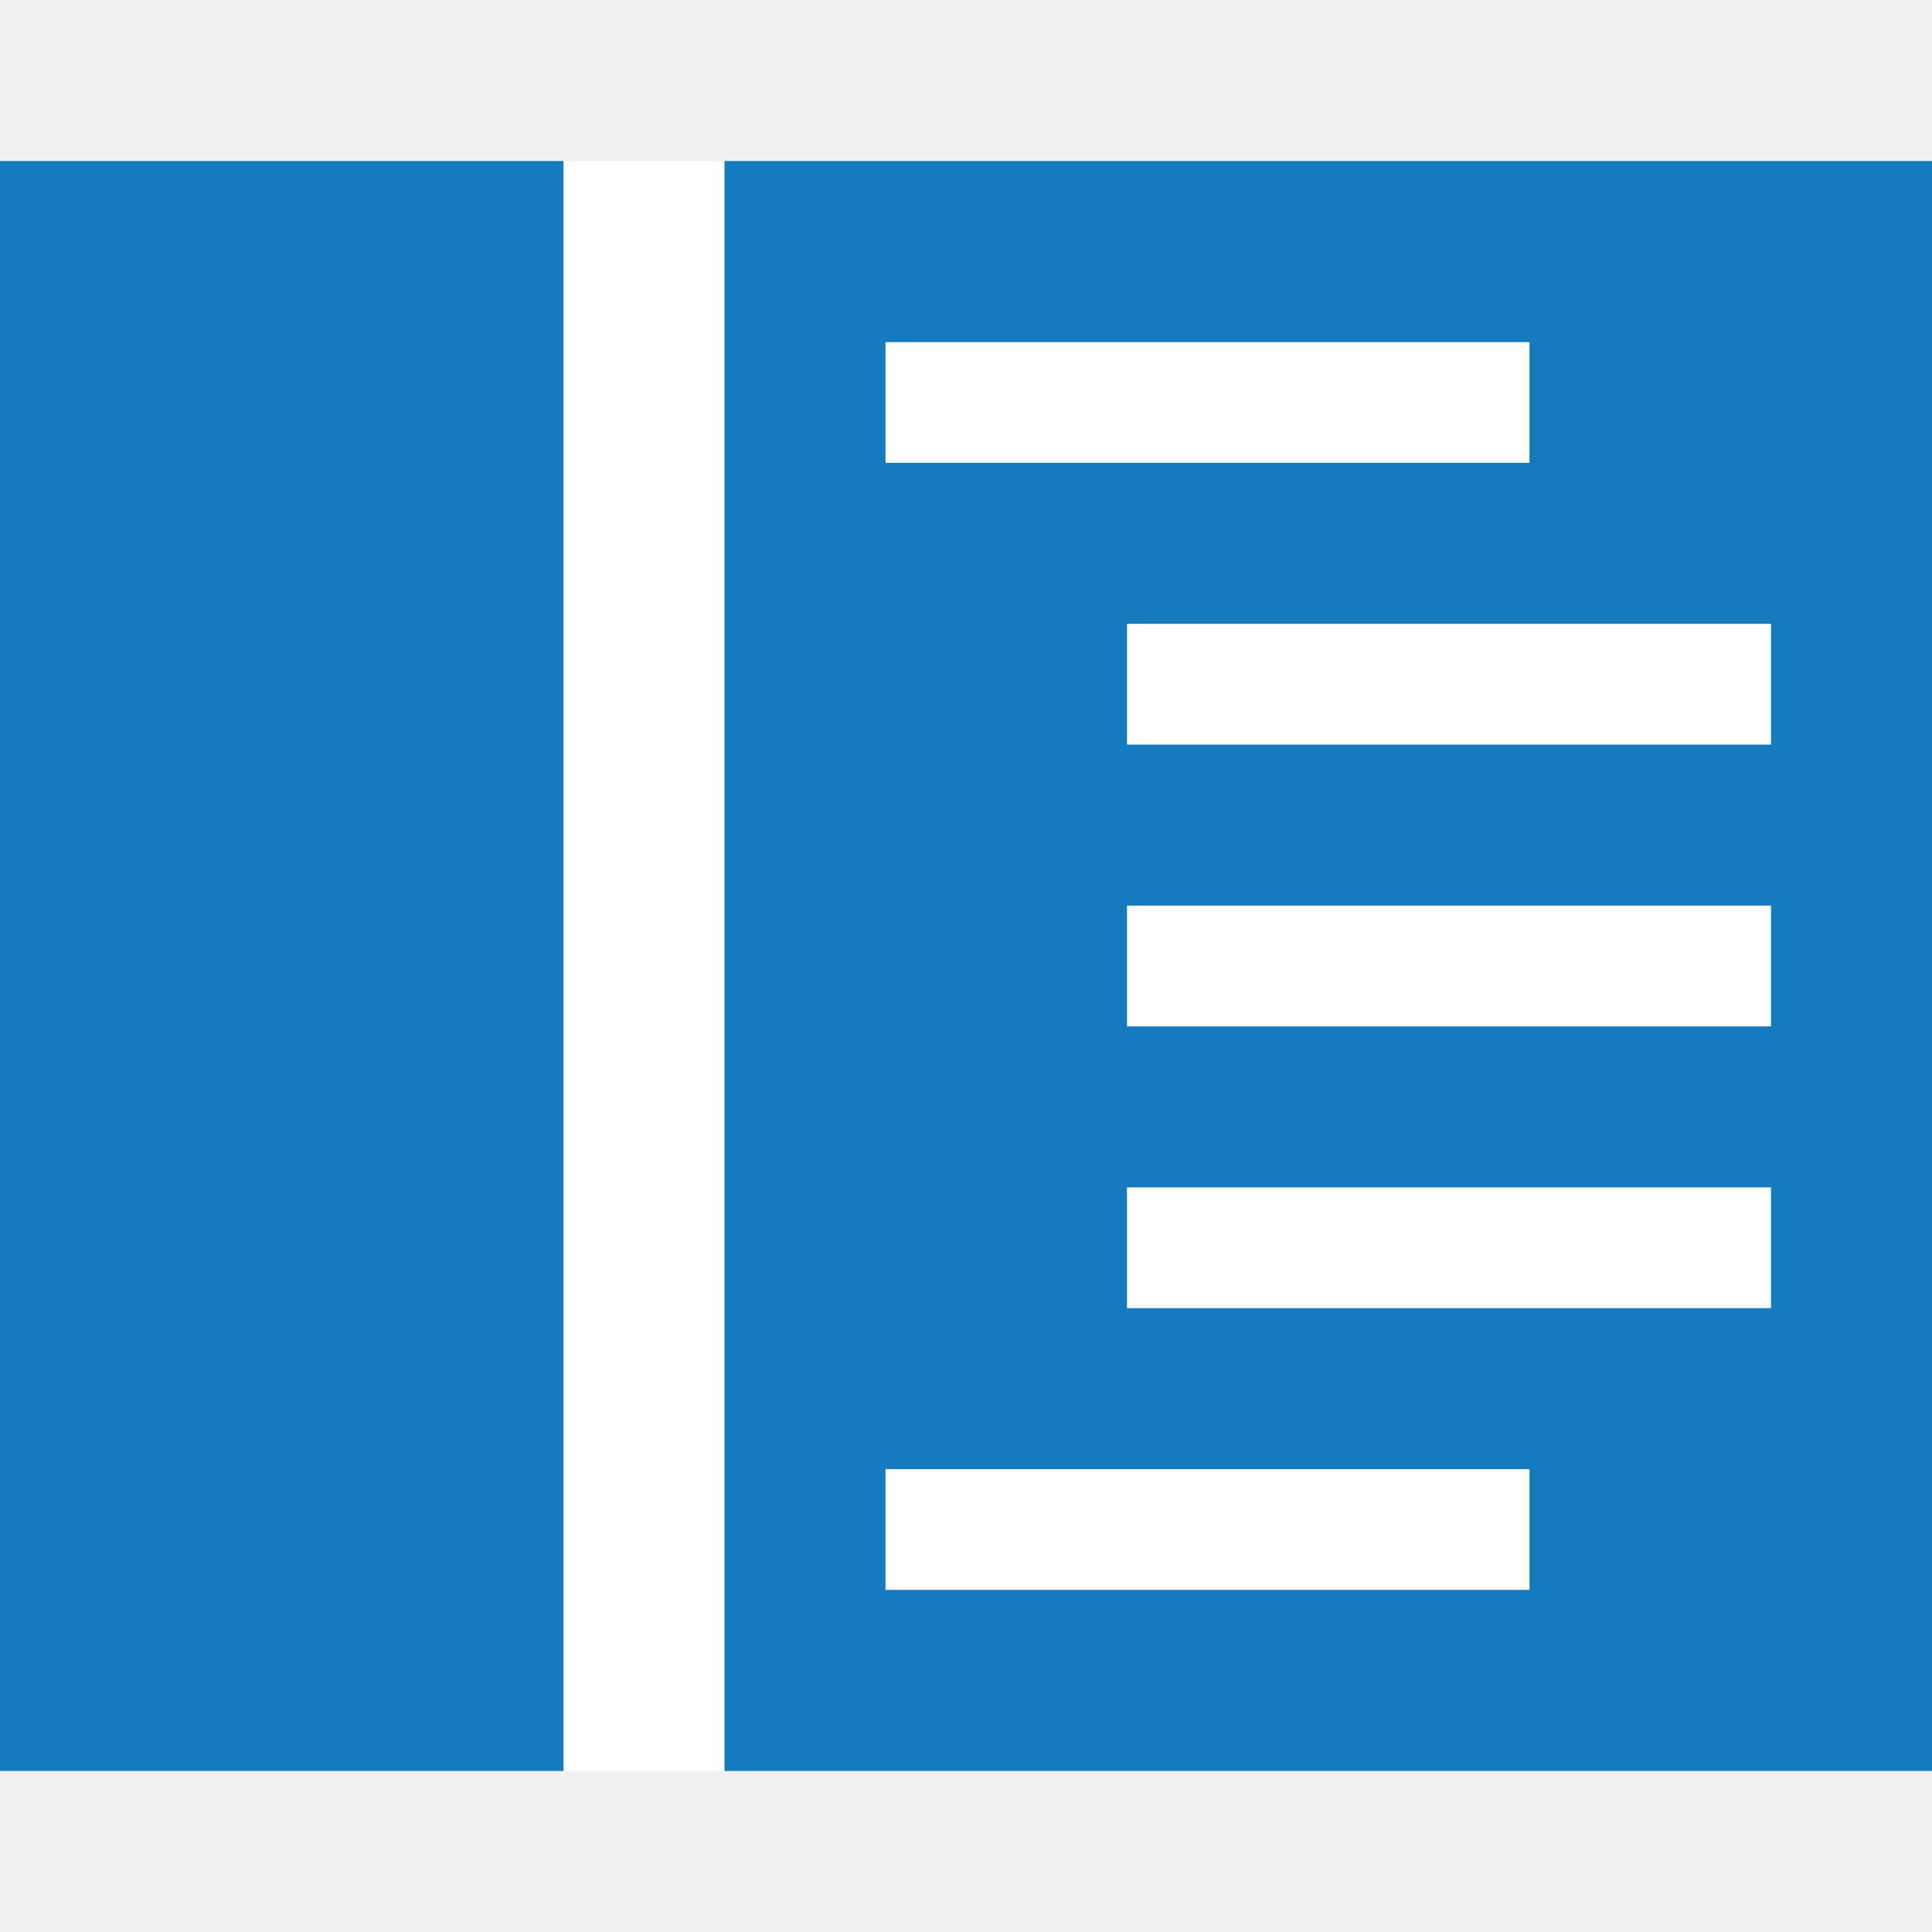
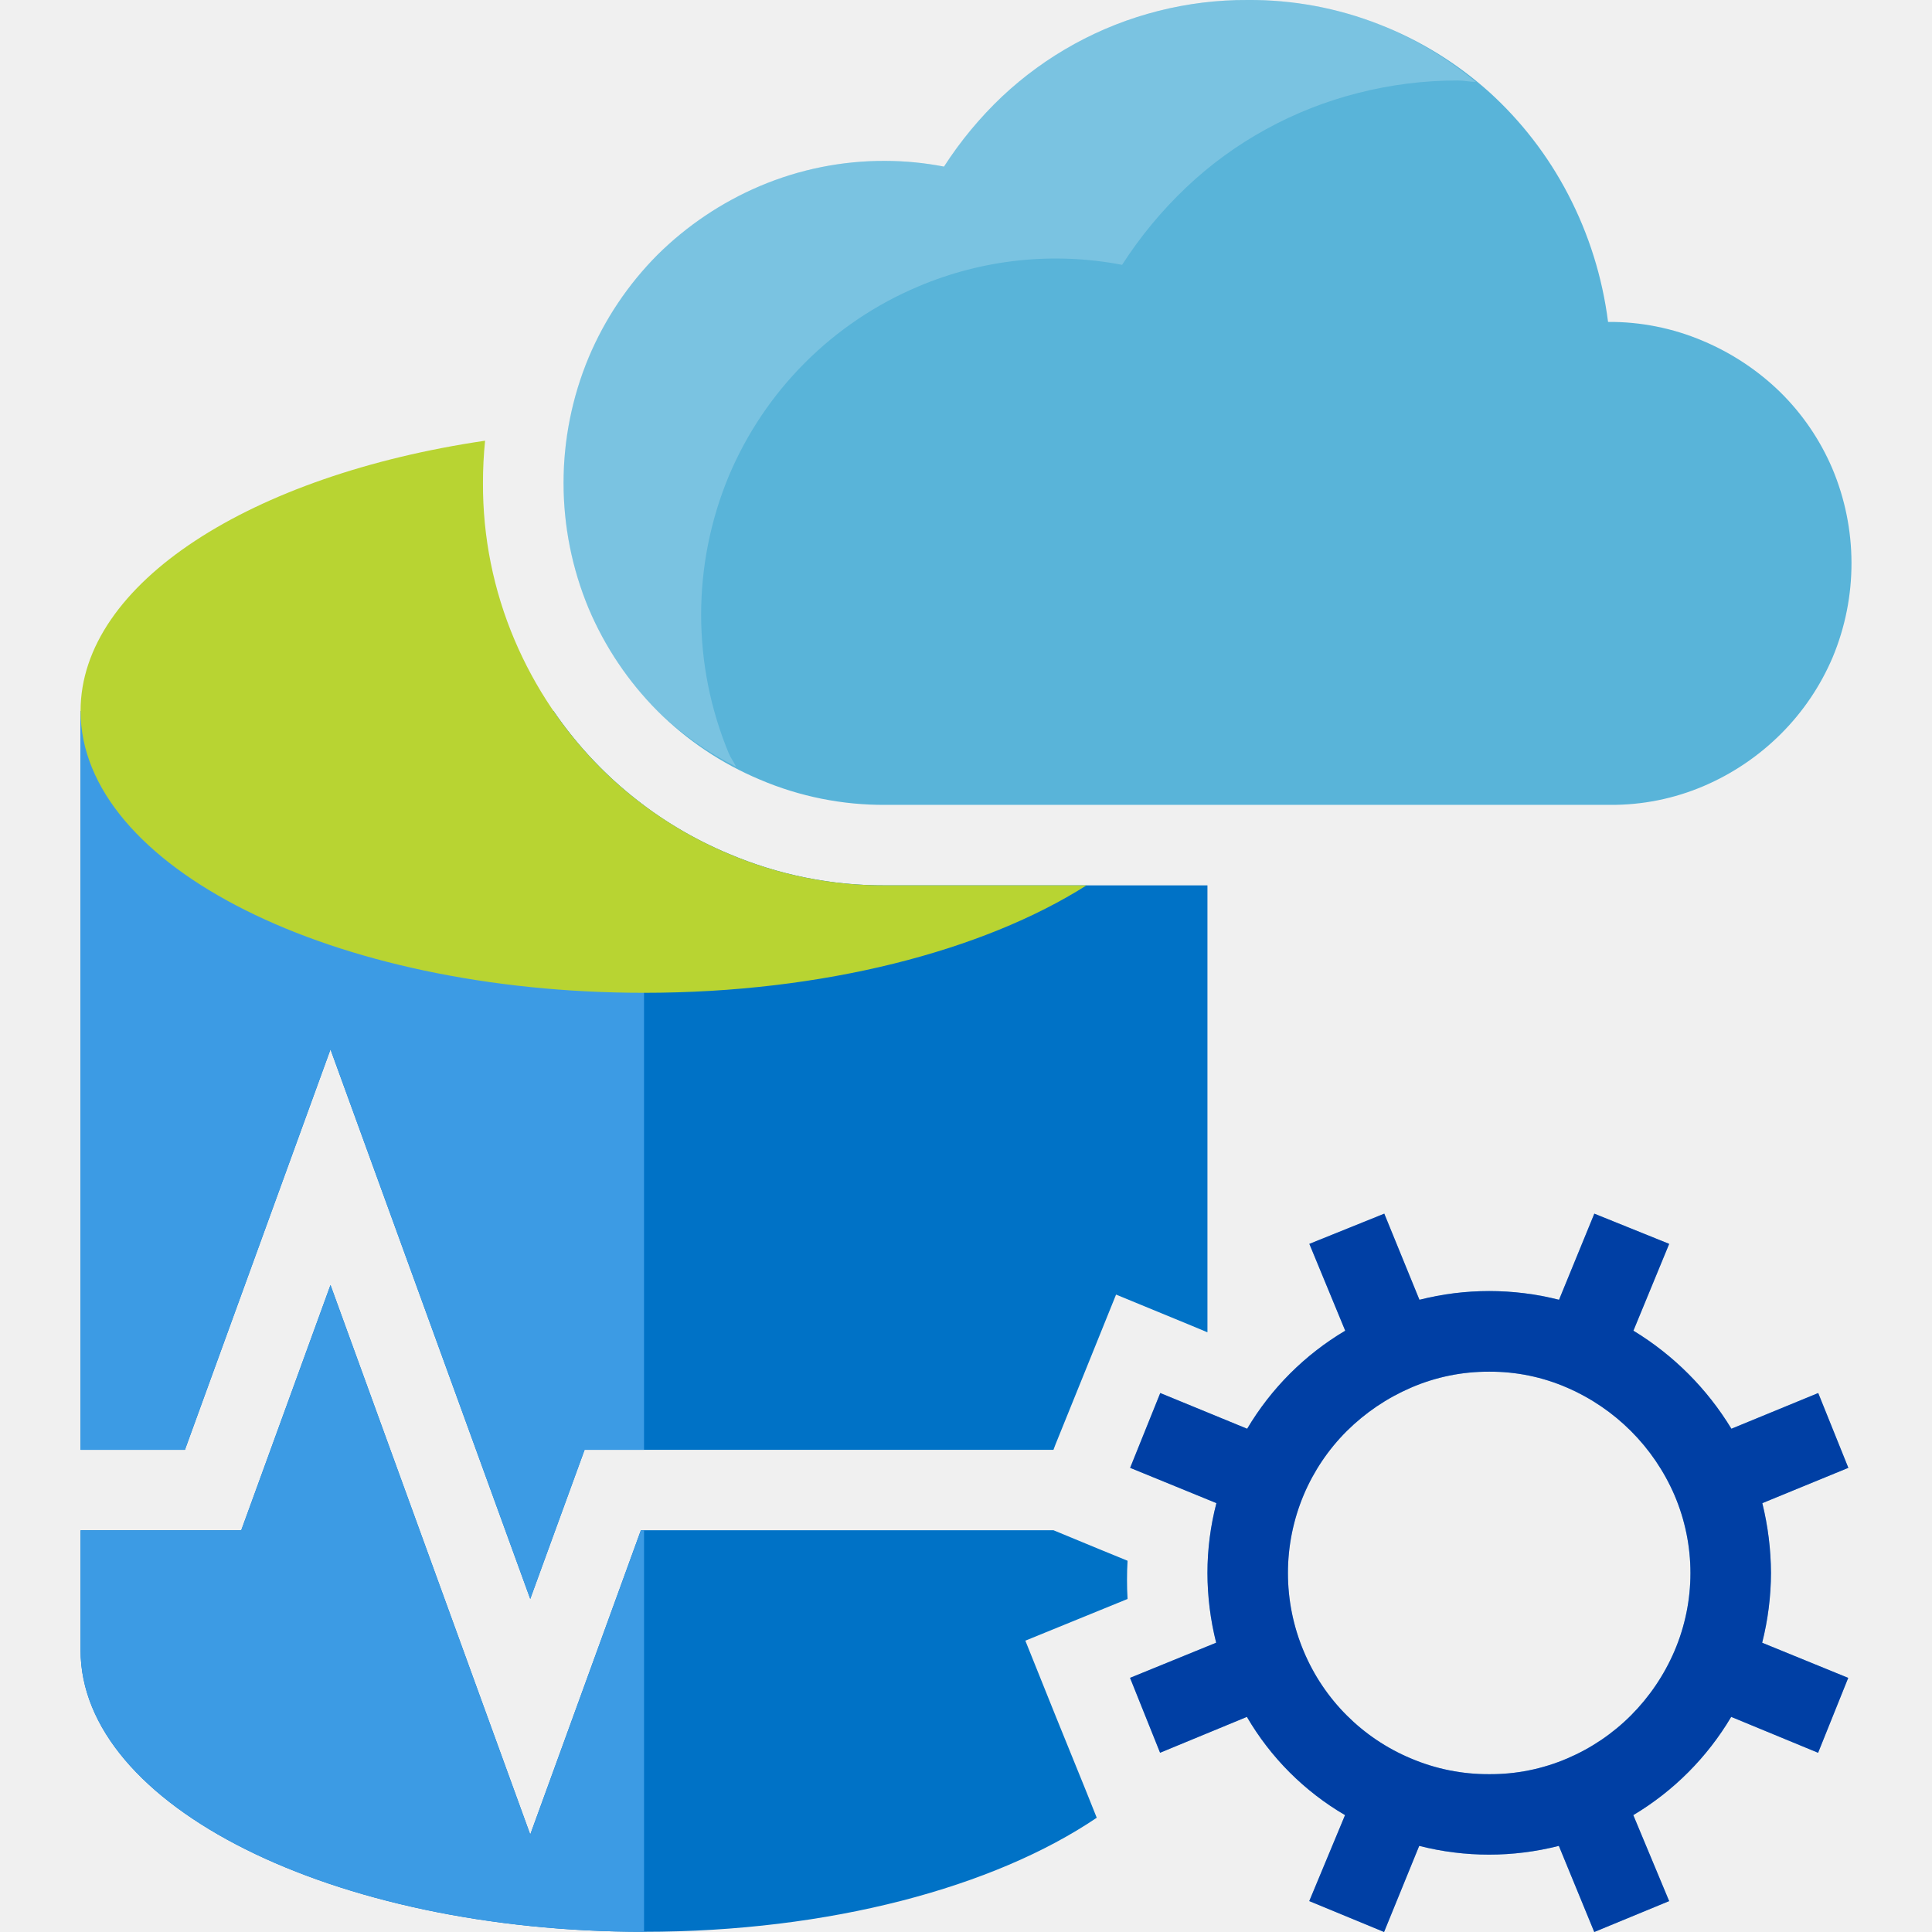
- <svg xmlns="http://www.w3.org/2000/svg" id="Layer_1" viewBox="0 0 1024 1024">
-   <style>.st0{fill:#f6f6f6;fill-opacity:0}.st1{fill:#fff}.st2{fill:#167abf}</style>
-   <path class="st0" d="M1024 1024H0V0h1024v1024z" />
-   <path class="st1" d="M1024 85.333v853.333H0V85.333h1024z" />
-   <path class="st2" d="M0 85.333h298.667v853.333H0V85.333zm1024 0v853.333H384V85.333h640zm-554.667 160h341.333v-64H469.333v64zm341.334 533.334H469.333v64h341.333l.001-64zm128-149.334H597.333v64h341.333l.001-64zm0-149.333H597.333v64h341.333l.001-64zm0-149.333H597.333v64h341.333l.001-64z" />
+ <svg xmlns="http://www.w3.org/2000/svg" id="Layer_1" data-name="Layer 1" viewBox="0 0 64 64">
+   <path d="M36.426,51.323l-1.526-.631H21.23L17.565,60.772l-6.617-18.204-2.957,8.125H2.669v3.971c0,5.152,8.352,9.329,18.666,9.329,6.146,0,11.598-1.48,14.996-3.778l-.37-.925-1.006-2.479-.989-2.462,2.459-1.003.927-.378c-.013-.214-.018-.422-.018-.633s.005-.425.018-.633Z" style="fill:#0072c6" />
+   <path d="M29.333,29.329a13.089,13.089,0,0,1-5.197-1.048,13.177,13.177,0,0,1-5.802-4.729H2.669V48.027H6.126l4.822-13.265,6.617,18.204,1.8-4.939H34.897l.065-.172,1.003-2.479,1.006-2.491,2.482,1.022.545.227V29.329Z" style="fill:#0072c6" />
+   <path d="M10.948,34.763l6.617,18.204,1.8-4.939h1.969V26.682a13.089,13.089,0,0,1-1.438-1.243,13.279,13.279,0,0,1-1.563-1.886H2.669V48.027H6.126Z" style="fill:#3c9be4" />
+   <path d="M21.23,50.692,17.565,60.772l-6.617-18.204-2.957,8.125H2.669v3.971c0,5.152,8.352,9.329,18.666,9.329V50.692Z" style="fill:#3c9be4" />
+   <path d="M29.333,29.329a13.089,13.089,0,0,1-5.197-1.048,13.27,13.27,0,0,1-4.239-2.843A13.47,13.47,0,0,1,17.049,21.207a13.152,13.152,0,0,1-1.05-5.211,13.834,13.834,0,0,1,.07-1.397C8.327,15.737,2.669,19.314,2.669,23.553c0,5.155,8.355,9.335,18.666,9.335,5.948,0,11.241-1.394,14.657-3.559Z" style="fill:#b8d432" />
+   <path d="M58.666,52.105a9.53,9.53,0,0,1-.292,2.313l2.851,1.164-.998,2.481L57.348,56.874a9.323,9.323,0,0,1-3.243,3.254l1.188,2.848L52.812,64l-1.173-2.853a9.369,9.369,0,0,1-4.626,0L45.849,64l-2.478-1.024,1.185-2.848a9.044,9.044,0,0,1-3.251-3.254l-2.876,1.188-.995-2.481,2.853-1.164a9.53,9.53,0,0,1-.289-2.313,9.191,9.191,0,0,1,.297-2.311L37.437,48.624l.998-2.478,2.879,1.183a9.287,9.287,0,0,1,3.248-3.248l-1.188-2.876,2.482-1.001,1.165,2.853a9.393,9.393,0,0,1,4.624,0l1.169-2.853,2.48,1.001-1.185,2.876a9.679,9.679,0,0,1,3.246,3.248l2.876-1.183.998,2.478-2.85,1.17A9.839,9.839,0,0,1,58.666,52.105Zm-9.334,6.667a6.442,6.442,0,0,0,2.584-.521,6.695,6.695,0,0,0,2.113-1.428,6.833,6.833,0,0,0,1.438-2.126,6.565,6.565,0,0,0,0-5.174,6.829,6.829,0,0,0-3.551-3.553,6.351,6.351,0,0,0-2.584-.531,6.435,6.435,0,0,0-2.595.531,6.892,6.892,0,0,0-2.126,1.438,6.632,6.632,0,0,0-1.425,2.115,6.677,6.677,0,0,0,0,5.174A6.623,6.623,0,0,0,46.737,58.25,6.528,6.528,0,0,0,49.332,58.772Z" style="fill:#0072c6" />
+   <path d="M58.666,52.105a9.53,9.53,0,0,1-.292,2.313l2.851,1.164-.998,2.481L57.348,56.874a9.323,9.323,0,0,1-3.243,3.254l1.188,2.848L52.812,64l-1.173-2.853a9.369,9.369,0,0,1-4.626,0L45.849,64l-2.478-1.024,1.185-2.848a9.044,9.044,0,0,1-3.251-3.254l-2.876,1.188-.995-2.481,2.853-1.164a9.53,9.53,0,0,1-.289-2.313,9.191,9.191,0,0,1,.297-2.311L37.437,48.624l.998-2.478,2.879,1.183a9.287,9.287,0,0,1,3.248-3.248l-1.188-2.876,2.482-1.001,1.165,2.853a9.393,9.393,0,0,1,4.624,0l1.169-2.853,2.48,1.001-1.185,2.876a9.679,9.679,0,0,1,3.246,3.248l2.876-1.183.998,2.478-2.85,1.17A9.839,9.839,0,0,1,58.666,52.105Zm-9.334,6.667a6.442,6.442,0,0,0,2.584-.521,6.695,6.695,0,0,0,2.113-1.428,6.833,6.833,0,0,0,1.438-2.126,6.565,6.565,0,0,0,0-5.174,6.829,6.829,0,0,0-3.551-3.553,6.351,6.351,0,0,0-2.584-.531,6.435,6.435,0,0,0-2.595.531,6.892,6.892,0,0,0-2.126,1.438,6.632,6.632,0,0,0-1.425,2.115,6.677,6.677,0,0,0,0,5.174A6.623,6.623,0,0,0,46.737,58.25,6.528,6.528,0,0,0,49.332,58.772Z" style="fill:#000c82;opacity:0.5;isolation:isolate" />
+   <path d="M53.269,10.664a7.883,7.883,0,0,1,3.134.625,8.258,8.258,0,0,1,2.566,1.697,7.908,7.908,0,0,1,1.728,2.532,8.083,8.083,0,0,1,.011,6.259,8.002,8.002,0,0,1-1.72,2.541,8.145,8.145,0,0,1-2.548,1.72,7.74,7.74,0,0,1-3.106.624H29.333a10.423,10.423,0,0,1-4.155-.834,10.631,10.631,0,0,1-3.397-2.275,10.756,10.756,0,0,1-2.28-3.395,10.796,10.796,0,0,1,0-8.319A10.701,10.701,0,0,1,21.777,8.445,10.815,10.815,0,0,1,25.175,6.163a10.493,10.493,0,0,1,4.158-.833,10.284,10.284,0,0,1,1.938.189,12.561,12.561,0,0,1,1.925-2.322A11.821,11.821,0,0,1,35.59,1.457,11.826,11.826,0,0,1,41.334,0a11.689,11.689,0,0,1,4.363.811A11.972,11.972,0,0,1,49.332,3.049a12.137,12.137,0,0,1,2.615,3.392A12.556,12.556,0,0,1,53.269,10.664Z" style="fill:#59b4d9" />
+   <path d="M24.143,24.958a11.972,11.972,0,0,1,0-9.19A11.773,11.773,0,0,1,30.426,9.487a11.661,11.661,0,0,1,6.745-.714,13.881,13.881,0,0,1,2.126-2.567,12.713,12.713,0,0,1,2.644-1.926A12.86,12.86,0,0,1,44.978,3.083a13.273,13.273,0,0,1,3.319-.417c.206,0,.388.046.594.05A11.952,11.952,0,0,0,45.697.811,11.689,11.689,0,0,0,41.334,0a12.005,12.005,0,0,0-3.001.372A12.136,12.136,0,0,0,35.582,1.457a11.837,11.837,0,0,0-2.389,1.739,12.326,12.326,0,0,0-1.923,2.322,10.284,10.284,0,0,0-1.938-.189,10.472,10.472,0,0,0-4.155.833,10.625,10.625,0,0,0-5.677,5.673,10.71,10.71,0,0,0,2.277,11.713,10.614,10.614,0,0,0,2.61,1.854C24.315,25.251,24.213,25.122,24.143,24.958Z" style="fill:#fff;opacity:0.2;isolation:isolate" />
</svg>
